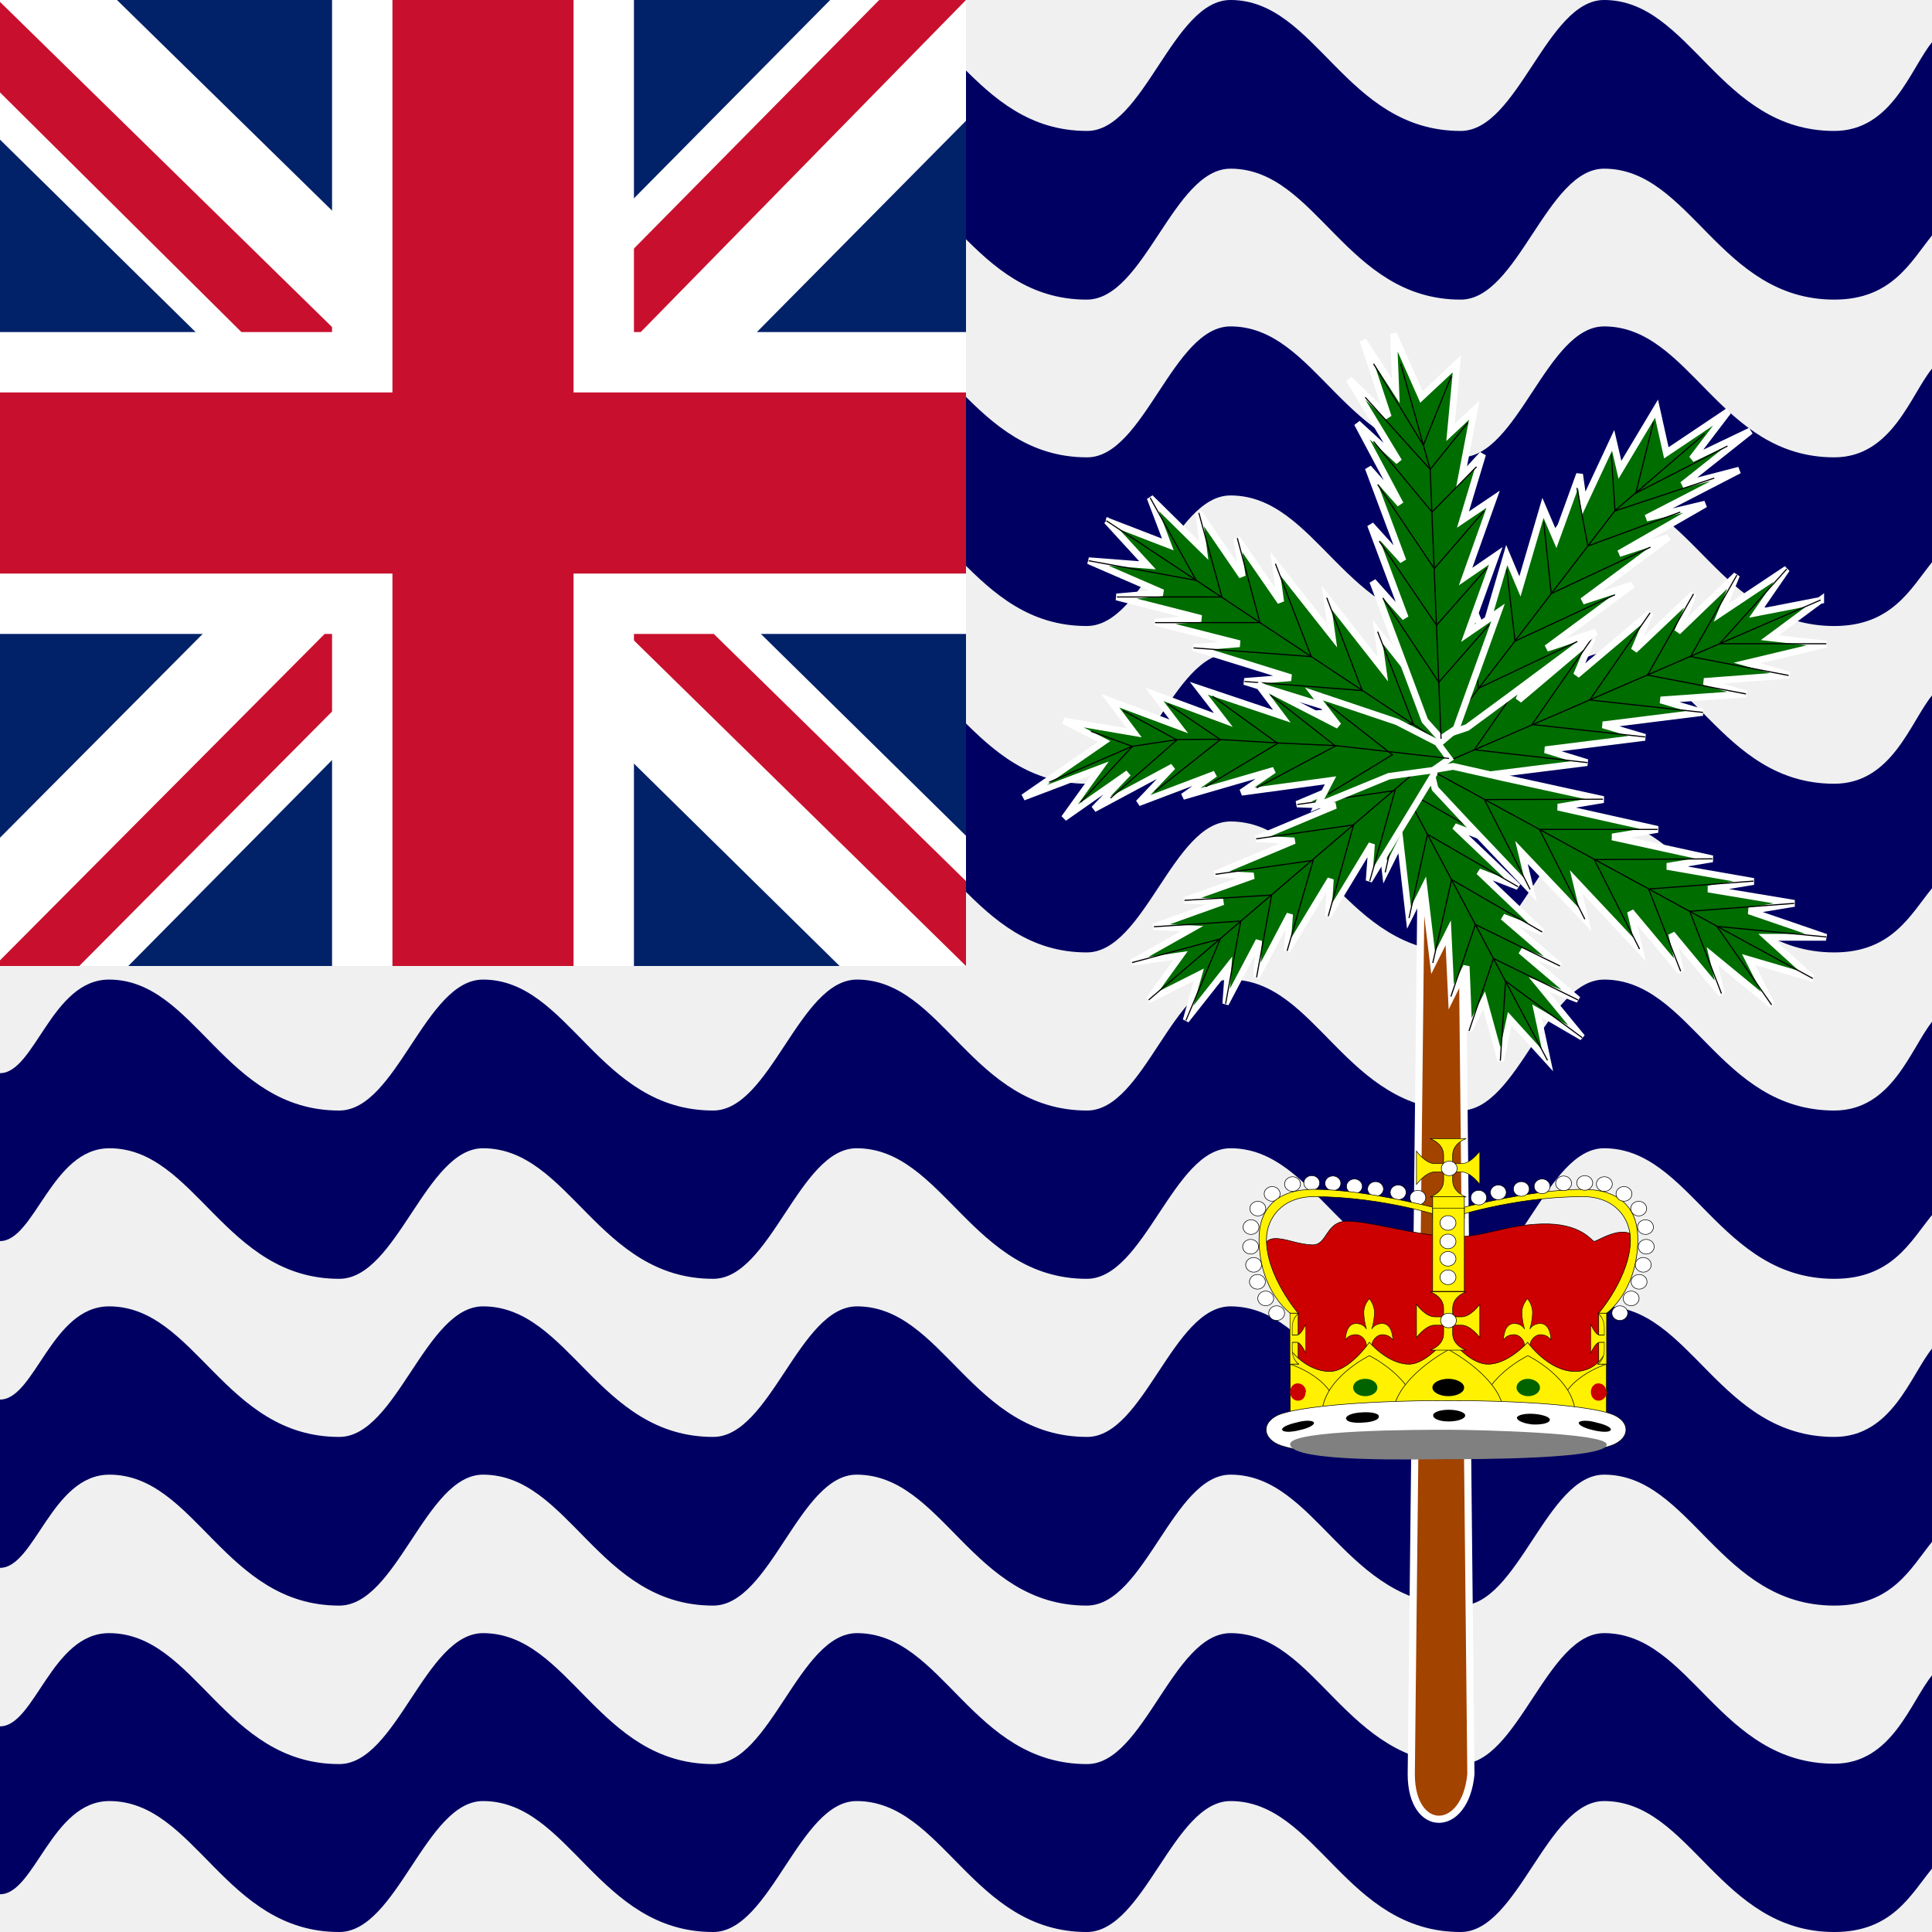
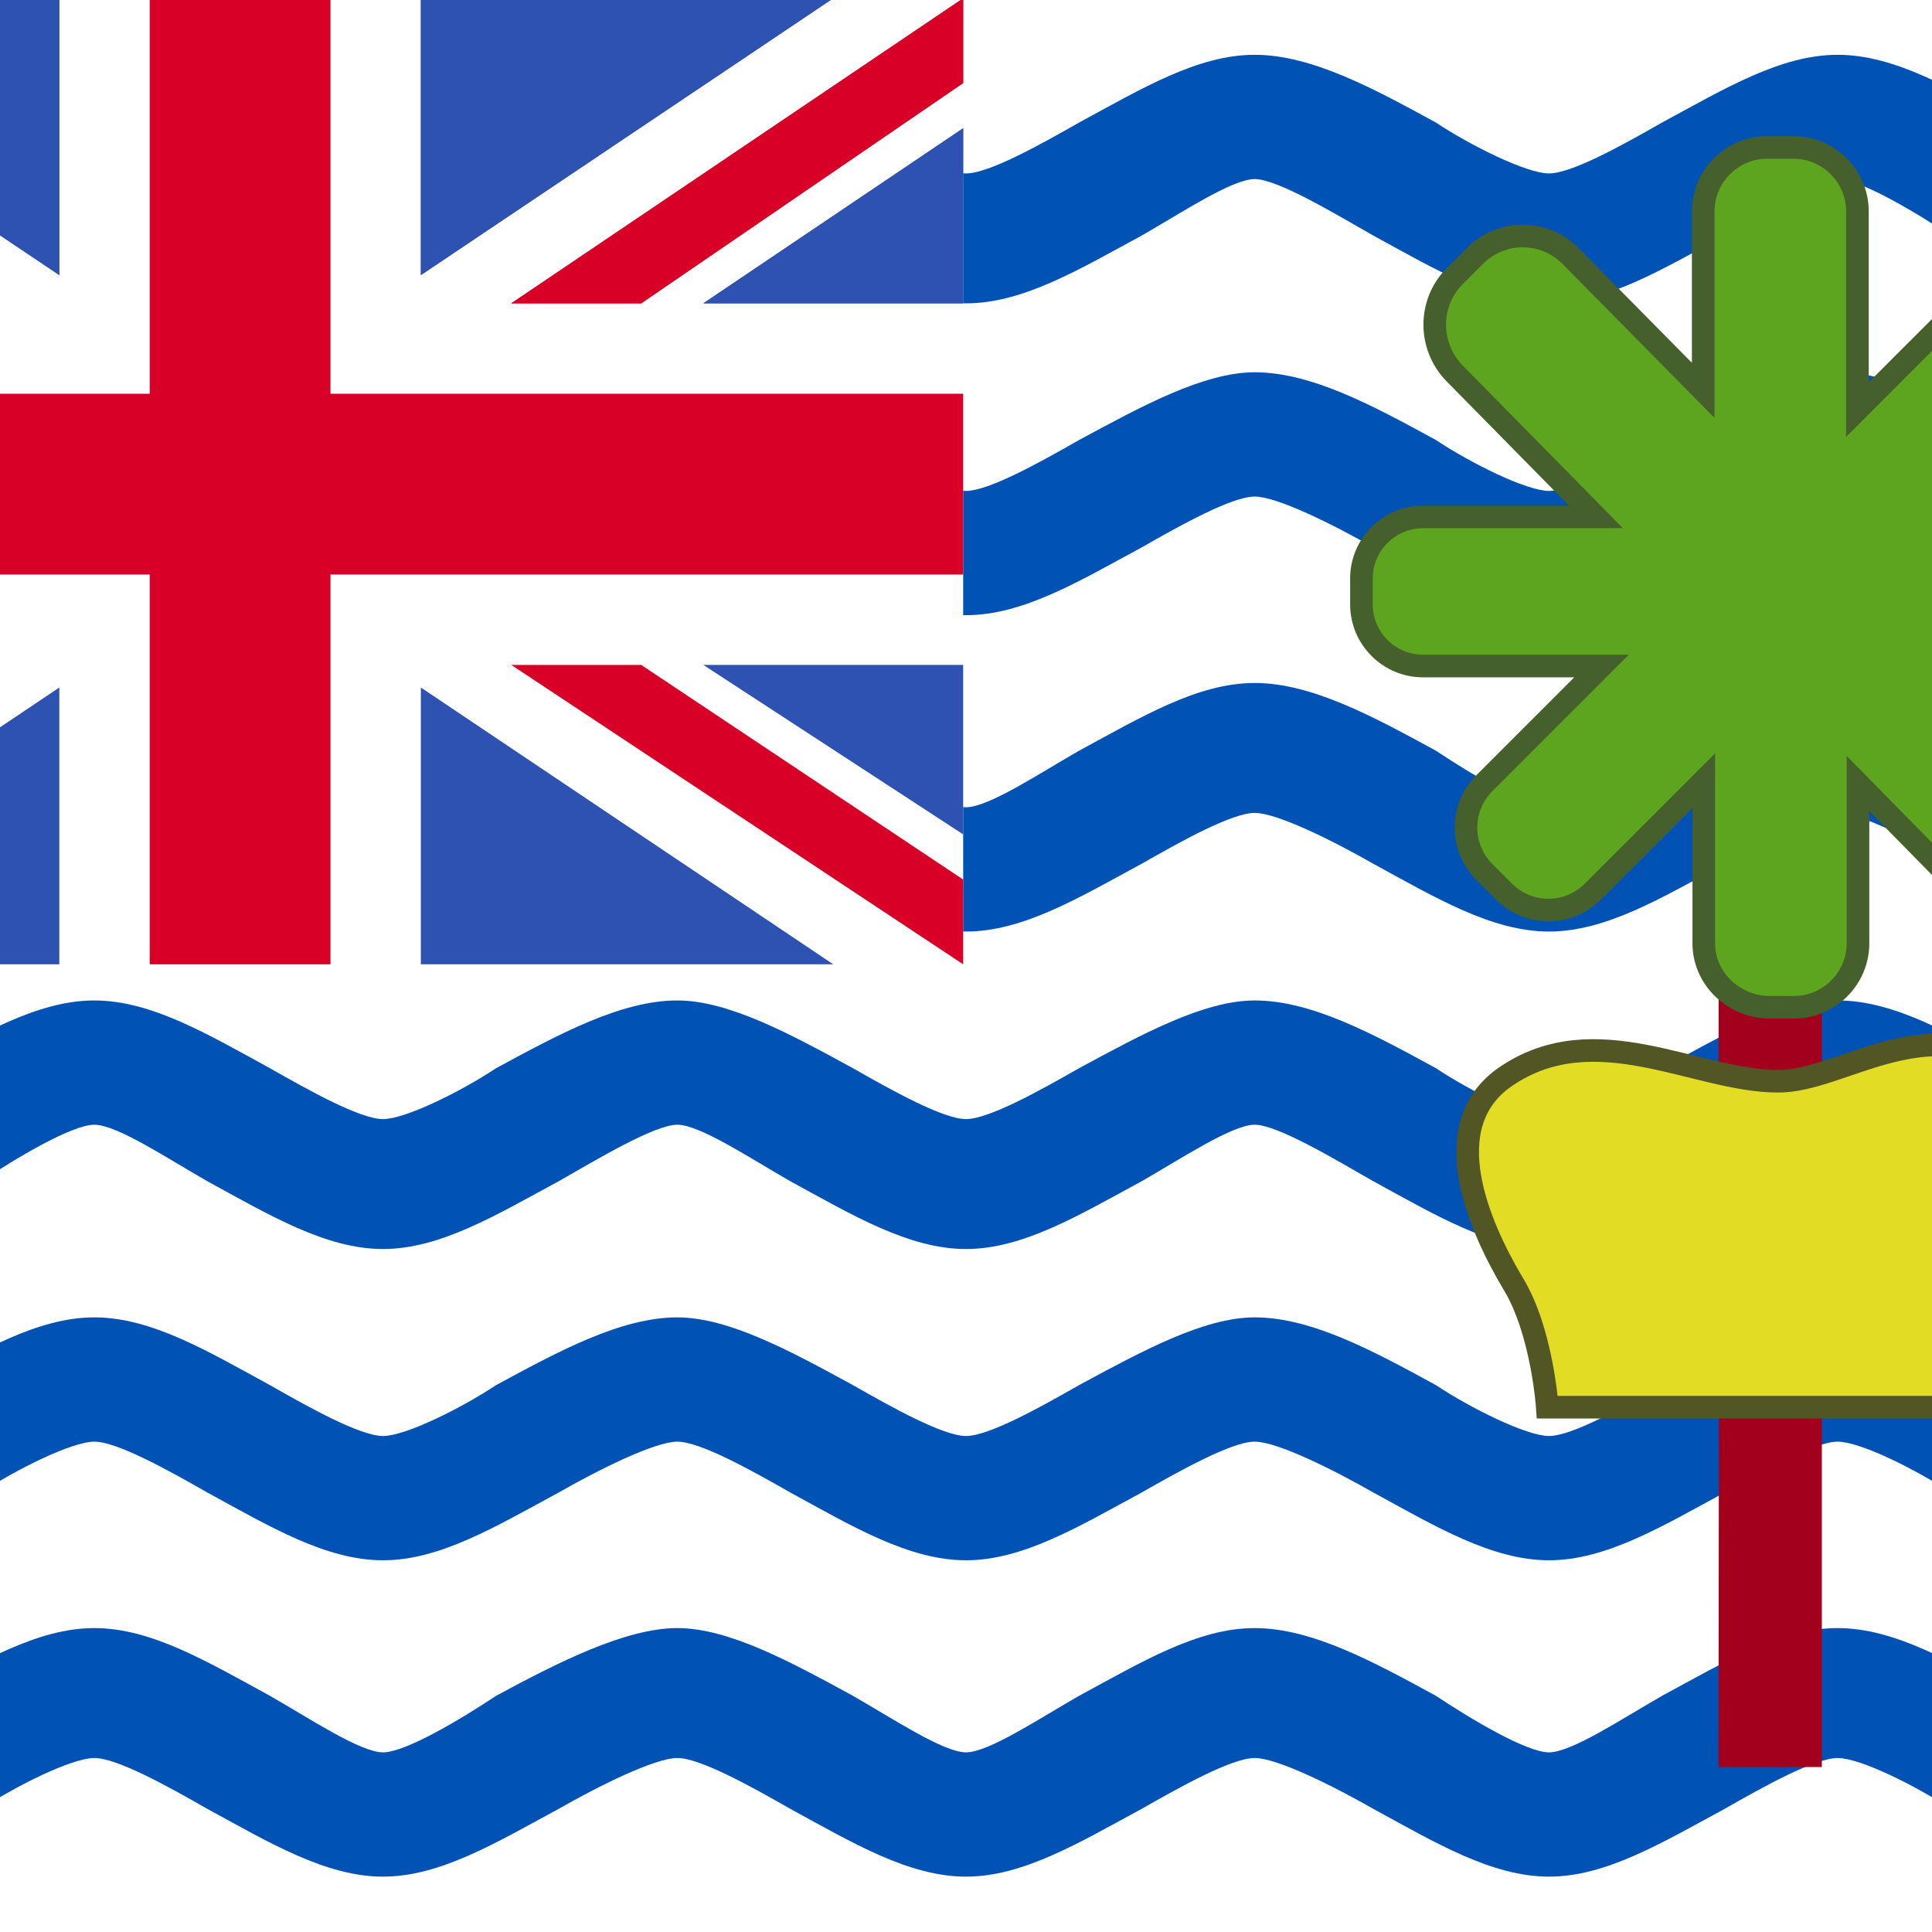
- <svg xmlns="http://www.w3.org/2000/svg" id="flag-icons-io" viewBox="0 0 512 512">
-   <path fill="#000063" fill-rule="evenodd" d="M512 444c-5.7 7-10.6 23.4-25.9 23.4-30.5 0-38.1-34.6-61-34.6-15.2 0-22.8 34.7-38 34.7-30.6 0-38.2-34.7-61-34.7-15.3 0-22.9 34.7-38 34.7-30.6 0-38.2-34.7-61-34.7-15.3 0-22.9 34.7-38.1 34.7-30.5 0-38.1-34.7-61-34.7-15.3 0-22.9 34.7-38.1 34.7-30.5 0-38.1-34.7-61-34.7-15.2 0-19.7 24.7-28.9 24.7V502c9.2 0 13.7-24.7 29-24.7 22.8 0 30.5 34.7 60.9 34.7 15.3 0 22.9-34.7 38.1-34.7 22.9 0 30.5 34.7 61 34.7 15.2 0 22.8-34.7 38-34.7 22.9 0 30.6 34.7 61 34.7 15.3 0 22.9-34.7 38.1-34.7 22.9 0 30.5 34.7 61 34.7 15.2 0 22.8-34.7 38-34.7 22.9 0 30.6 34.7 61 34.7 15.3 0 20.2-9.8 25.9-16.8zm0-86.6c-5.7 7.1-10.6 23.4-25.9 23.4-30.5 0-38.1-34.6-61-34.6-15.2 0-22.8 34.6-38 34.6-30.6 0-38.2-34.6-61-34.6-15.3 0-22.9 34.6-38 34.6-30.6 0-38.2-34.6-61-34.6-15.3 0-22.9 34.6-38.1 34.6-30.5 0-38.1-34.6-61-34.6-15.3 0-22.9 34.6-38.1 34.6-30.5 0-38.1-34.6-61-34.6-15.2 0-19.7 24.7-28.9 24.7v44.6c9.2 0 13.7-24.7 29-24.7 22.8 0 30.5 34.7 60.9 34.7 15.3 0 22.9-34.7 38.1-34.7 22.9 0 30.5 34.7 61 34.7 15.2 0 22.8-34.7 38-34.7 22.9 0 30.6 34.7 61 34.7 15.3 0 22.9-34.7 38.1-34.7 22.9 0 30.5 34.7 61 34.7 15.2 0 22.8-34.7 38-34.7 22.9 0 30.6 34.7 61 34.7 15.3 0 20.2-9.8 25.9-16.9zm0-86.6c-5.7 7.2-10.6 23.5-25.9 23.5-30.5 0-38.1-34.7-61-34.7-15.2 0-22.8 34.7-38 34.7-30.6 0-38.2-34.7-61-34.7-15.3 0-22.9 34.7-38 34.7-30.6 0-38.2-34.7-61-34.7-15.3 0-22.9 34.7-38.1 34.7-30.5 0-38.1-34.7-61-34.7-15.3 0-22.9 34.7-38.1 34.7-30.5 0-38.1-34.7-61-34.7-15.2 0-19.7 24.8-28.9 24.8v44.5c9.2 0 13.7-24.6 29-24.6 22.8 0 30.5 34.6 60.9 34.6 15.3 0 22.9-34.6 38.1-34.6 22.9 0 30.5 34.6 61 34.6 15.2 0 22.8-34.6 38-34.6 22.9 0 30.6 34.6 61 34.6 15.3 0 22.9-34.6 38.1-34.6 22.9 0 30.5 34.6 61 34.6 15.2 0 22.8-34.6 38-34.6 22.9 0 30.6 34.6 61 34.6 15.3 0 20.2-9.9 25.9-16.9zm0-86.5c-5.7 7-10.6 23.4-25.9 23.4-30.5 0-38.1-34.6-61-34.6-15.2 0-22.8 34.6-38 34.6-30.6 0-38.2-34.6-61-34.6-15.3 0-22.9 34.6-38 34.6-30.6 0-38.2-34.6-61-34.6-15.3 0-22.9 34.6-38.1 34.6-30.5 0-38.1-34.6-61-34.6-15.3 0-22.9 34.6-38.1 34.6-30.5 0-38.1-34.6-61-34.6-15.2 0-19.7 24.7-28.9 24.7v44.6c9.2 0 13.7-24.7 29-24.7 22.8 0 30.5 34.7 60.9 34.7 15.3 0 22.9-34.7 38.1-34.7 22.9 0 30.5 34.7 61 34.7 15.2 0 22.8-34.7 38-34.7 22.9 0 30.6 34.7 61 34.7 15.3 0 22.9-34.7 38.1-34.7 22.9 0 30.5 34.7 61 34.7 15.2 0 22.8-34.7 38-34.7 22.9 0 30.6 34.7 61 34.7 15.3 0 20.2-10 25.9-17zm0-86.6c-5.7 7-10.6 23.5-25.9 23.5-30.5 0-38.1-34.7-61-34.7-15.2 0-22.8 34.7-38 34.7-30.6 0-38.2-34.7-61-34.7-15.3 0-22.9 34.7-38 34.7-30.6 0-38.2-34.7-61-34.7-15.3 0-22.9 34.7-38.1 34.7-30.5 0-38.1-34.7-61-34.7-15.3 0-22.9 34.7-38.1 34.7-30.5 0-38.1-34.7-61-34.7-15.2.1-19.8 25-28.9 25V156c9.2 0 13.7-24.7 29-24.7 22.8 0 30.4 34.6 61 34.6 15.2 0 22.8-34.6 38-34.6 22.9 0 30.5 34.6 61 34.6 15.2 0 22.8-34.6 38-34.6 22.9 0 30.5 34.6 61 34.6 15.3 0 22.9-34.6 38.1-34.6 22.9 0 30.5 34.6 61 34.6 15.2 0 22.8-34.6 38-34.6 22.9 0 30.6 34.6 61 34.6 15.2 0 20.2-9.8 25.9-16.9V98Zm0-86.5c-5.7 7-10.6 23.5-25.9 23.5-30.5 0-38.1-34.7-61-34.7-15.2 0-22.8 34.7-38 34.7-30.6 0-38.2-34.7-61-34.7-15.3 0-22.9 34.7-38 34.7-30.6 0-38.2-34.7-61-34.7-15.3 0-22.9 34.7-38.2 34.7C158.4 34.7 151 0 128 0c-15.3 0-22.8 34.7-38.1 34.7C59.4 34.7 51.8 0 28.9 0 13.8 0 9.2 24.8 0 24.8v44.6c9.2 0 13.7-24.7 29-24.7 22.8 0 30.4 34.7 61 34.7 15.2 0 22.8-34.7 38-34.7 22.9 0 30.5 34.7 61 34.7 15.2 0 22.8-34.7 38-34.7 22.9 0 30.5 34.7 61 34.7 15.3 0 22.9-34.7 38.1-34.7 22.9 0 30.5 34.7 61 34.7 15.2 0 22.8-34.7 38-34.7 22.9 0 30.6 34.7 61 34.7 15.2 0 20.2-9.9 25.9-17z" />
-   <path fill="#a24300" fill-rule="evenodd" stroke="#fff" stroke-width="1.9" d="M377.3 169 374 470.2c0 15.9 14.3 15.9 15.8 0l-3.1-301z" />
-   <path fill="#006d00" fill-rule="evenodd" stroke="#fff" stroke-width="1.7" d="m410.1 281-10-11-2.4 11.1-4.4-16-4 8-.7-17-4 8.1-.8-17-4 8-2.4-20-4 8-2.3-20-4 8-2.4-20-1.1-10 2-4 5.2 2 8.4 7.9 16.7 15.9-10.4-4 16.8 16-10.4-4 16.8 16-10.4-4 15.1 13-10.4-4 15.2 12.9-10.4-4 11.5 14-12-7 2.8 13.1z" />
-   <path fill="none" stroke="#000" stroke-width=".3" d="m410.1 281-44.5-83.8M396 223l-24-13.8-4.9 22" />
-   <path fill="none" stroke="#000" stroke-width=".3" d="m402.3 235-24-13.9-4.9 22.2" />
-   <path fill="none" stroke="#000" stroke-width=".3" d="m408.7 247-24-13.9-5 22.1" />
-   <path fill="none" stroke="#000" stroke-width=".3" d="M413.4 256 391 245l-6.5 19.1" />
-   <path fill="none" stroke="#000" stroke-width=".3" d="m418.2 265-22.4-11-6.5 19.2" />
-   <path fill="none" stroke="#000" stroke-width=".3" d="M419.3 275 399 260l-1.4 21.1" />
-   <path fill="#006d00" fill-rule="evenodd" stroke="#fff" stroke-width="1.8" d="m293.2 138 16.3 6.3-4.7-12.4 14.2 14-1.3-10 11.5 16.8-1.4-10 11.6 16.8-1.4-10.1 15 19-1.4-10 14.9 19-1.4-10 15 19 7.4 9.6.7 5-6.1.5-13-4-25.7-7.9 12.2-1-25.8-8 12.3-1-25.8-8 12.2-1-22.4-5.7 12.2-1-22.4-5.7 12.2-1.1-19.6-8.5 15.6 1.2-10.8-11.8z" />
-   <path fill="none" stroke="#000" stroke-width=".3" d="m293.2 138 95 63m-44.8-11.4 31.2 2.4-9.5-24.6" />
-   <path fill="none" stroke="#000" stroke-width=".3" d="M329.8 180.6 361 183l-9.4-24.6" />
-   <path fill="none" stroke="#000" stroke-width=".3" d="m316.3 171.7 31.2 2.3-9.5-24.6" />
-   <path fill="none" stroke="#000" stroke-width=".3" d="M306.1 165h27.8l-6-22.4" />
-   <path fill="none" stroke="#000" stroke-width=".3" d="M296 158.2h27.8l-6.1-22.3" />
-   <path fill="none" stroke="#000" stroke-width=".3" d="m288.5 148.6 28.5 5.2-12.2-21.9" />
-   <path fill="#006d00" fill-rule="evenodd" stroke="#fff" stroke-width="1.8" d="M482.5 159 469 169l15 1.7-21 5 11.2 3.2-22.6 1.7 11.1 3.3-22.6 1.6 11.1 3.3-26.4 3.3 11.1 3.3-26.4 3.3 11.1 3.4-26.4 3.3L381 207l-5.6-1.6 2-5 9.8-8.3 19.5-16.5-4.2 9.9L422 169l-4.2 9.9 19.5-16.5-4.2 9.9 15.7-14.9-4.2 10 15.6-15-4.1 10 17.4-11.6-8 11.6 17-3.3z" />
-   <path fill="none" stroke="#000" stroke-width=".3" d="m482.5 159-107 46.3m31.2-29.7-16 23.1 30 3.4" />
-   <path fill="none" stroke="#000" stroke-width=".3" d="m422 169-16 23 30 3.3" />
-   <path fill="none" stroke="#000" stroke-width=".3" d="m437.3 162.4-16 23.1 30 3.3" />
-   <path fill="none" stroke="#000" stroke-width=".3" d="m448.8 157.4-12.2 21.5 26.1 5" />
-   <path fill="none" stroke="#000" stroke-width=".3" d="M460.3 152.4 448 174l26 5" />
-   <path fill="none" stroke="#000" stroke-width=".3" d="m473.5 150.8-17.8 19.8H484" />
-   <path fill="#006d00" fill-rule="evenodd" stroke="#fff" stroke-width="1.8" d="m480.4 259.3-17-5 6.1 12-15.7-12.9 2.4 10-13.2-15.9 2.4 10-13.3-15.9 2.4 10-16.8-17.9 2.4 10-16.9-17.8 2.4 9.9-16.9-17.8-8.4-9-1.2-4.9 6-1 13.3 3 26.5 5.8-12 2 26.4 5.9-12 2 26.5 5.8-12 2 22.9 4-12 2 22.8 3.8-12 2 20.4 7h-15.6l12 10.9z" />
-   <path fill="none" stroke="#000" stroke-width=".3" d="M480.4 259.3 379 204m45.8 7.8-31.4.1 12.1 23.8" />
-   <path fill="none" stroke="#000" stroke-width=".3" d="M439.3 219.8H408l12 23.8" />
-   <path fill="none" stroke="#000" stroke-width=".3" d="m453.8 227.6-31.3.2 12 23.7" />
-   <path fill="none" stroke="#000" stroke-width=".3" d="m464.7 233.5-27.8 2.1 8.5 21.8" />
-   <path fill="none" stroke="#000" stroke-width=".3" d="m475.5 239.4-27.7 2.1 8.4 21.8" />
-   <path fill="none" stroke="#000" stroke-width=".3" d="m484 248.3-29-2.8 14.5 20.8" />
-   <path fill="#006d00" fill-rule="evenodd" stroke="#fff" stroke-width="1.7" d="m304.4 265 8.5-11.8-13 1.9 16-9-10.2-.5 18.4-6.6-10.2-.4 18.3-6.5-10.2-.5 21-8.8-10.1-.5 21-8.8-10.2-.4 21.1-8.9 10.5-4.4 5.1.2-.3 5-5.7 9.4-11.6 19 .7-9.7-11.5 19 .6-9.7-11.5 19 .7-9.7L333 259l.6-9.7-8.8 16.7.7-9.8-11.2 14.2 3.4-12.1-13.3 6.7z" />
-   <path fill="none" stroke="#000" stroke-width=".3" d="m304.4 265 76-65M363 233.5l6.7-24-25.9 3.7" />
-   <path fill="none" stroke="#000" stroke-width=".3" d="m352 242.8 6.7-24.2-25.8 3.7" />
-   <path fill="none" stroke="#000" stroke-width=".3" d="m341.1 252 6.9-24-25.9 3.7" />
-   <path fill="none" stroke="#000" stroke-width=".3" d="m333 259 4-21.8-23.1 1.4" />
-   <path fill="none" stroke="#000" stroke-width=".3" d="m324.8 266 4-21.9-23 1.5" />
-   <path fill="none" stroke="#000" stroke-width=".3" d="m314.3 270.4 9.1-21.6-23.4 6.3" />
-   <path fill="#006d00" fill-rule="evenodd" stroke="#fff" stroke-width="1.8" d="m458 109-16.4 11-2.6-11.7-9.7 16.2-1.8-7.8-7.8 16.7-1.1-7.7-6.2 17.1-3.5-8.2-6.1 20.8-3.5-8.3-6.1 20.8-3.5-8.2-6.2 20.7-3 10.4 1.7 4.2 6.6-2.2 11.4-8.4 22.7-16.9-13 4.3 22.7-16.8-13.2 4.3 22.8-16.9-13.1 4.3 22.8-13.1-15.6 3.7 24.6-12.7-15 3.9 18-14.3-15.5 7.4z" />
-   <path fill="none" stroke="#000" stroke-width=".3" d="M451.7 115 428 135.3 382.2 195" />
-   <path fill="none" stroke="#000" stroke-width=".3" d="m418 170-26.2 12.4-2.2-19" />
-   <path fill="none" stroke="#000" stroke-width=".3" d="m428 157.6-26.5 12.3-2.2-19" />
-   <path fill="none" stroke="#000" stroke-width=".3" d="m437.4 145-26.3 12.3-2-19" />
-   <path fill="none" stroke="#000" stroke-width=".3" d="m445.3 135.7-24.5 9-2.9-15.4" />
-   <path fill="none" stroke="#000" stroke-width=".3" d="m454.3 126.7-26.3 8.7-1-15.1" />
-   <path fill="none" stroke="#000" stroke-width=".3" d="m457.8 118.2-24.3 12.5 4.7-18.9" />
-   <path fill="#006d00" fill-rule="evenodd" stroke="#fff" stroke-width="1.8" d="m369.3 88.5 7.4 16.7 9.4-8.8-1.7 18.2 6.3-5.9-3.4 17.8 5.6-6.1-5.2 17.3 8-5.4-7.3 20.5 8-5.5-7.4 20.5 8-5.5-7.4 20.5-3.7 10.3-4 2.7-4.3-4.8-4.6-12.3-9.2-24.6 8.6 9.6-9.2-24.6 8.6 9.5-9.2-24.6 8.5 9.6-11.4-21.4 11 10.1-13.2-21.8 10.4 10-6.7-20.3 8.7 13.4z" />
-   <path fill="none" stroke="#000" stroke-width=".3" d="m371.2 96.4 7.8 28 2.9 71.4" />
-   <path fill="none" stroke="#000" stroke-width=".3" d="m366.5 158.5 14.8 22.3 13.4-15.3" />
-   <path fill="none" stroke="#000" stroke-width=".3" d="m365.5 143.4 15.2 22.3 13.4-15.2" />
-   <path fill="none" stroke="#000" stroke-width=".3" d="m365.1 128.4 15 22.3 13.2-15.3" />
-   <path fill="none" stroke="#000" stroke-width=".3" d="m364 117 15.5 18.7 11.8-12" />
-   <path fill="none" stroke="#000" stroke-width=".3" d="m361.8 105.3 17.2 19.1 10-12.4" />
-   <path fill="none" stroke="#000" stroke-width=".3" d="m364 96.4 13.2 21.6 7.4-18.3" />
-   <path fill="#006d00" fill-rule="evenodd" stroke="#fff" stroke-width="1.7" d="m271.2 211.3 21.4-14.8-10.7-5.5 18.7 3.2-6.4-8.5 18.2 6.8-6.5-8.5 18.3 6.8-6.5-8.4 22 7.4-6.4-8.5 21.4 11-6.5-8.4 22 7.4 10.7 5.5 3.2 4.3-4.3 3-11.7 1.6-19 7.8 3.5-6.7L329 210l8.6-5.9-24.1 7 8.5-6-20.3 7.7 9.1-9.6-20.9 11.2 9.1-9.5-17 11.9 9.5-13.2z" />
-   <path fill="none" stroke="#000" stroke-width=".3" d="m278 207.3 22-9.5 12-1.8 9.8-.1 17 1 15.2.7 30 3.4" />
-   <path fill="none" stroke="#000" stroke-width=".3" d="m352 210.4 17-10.4-17.3-13.5" />
-   <path fill="none" stroke="#000" stroke-width=".3" d="m333 208.8 20.9-11.1-17.2-13.5" />
-   <path fill="none" stroke="#000" stroke-width=".3" d="m319.5 208.5 19.1-11.5-17.3-12.5m-27 27 17.6-15.4-14.3-7.8" />
-   <path fill="none" stroke="#000" stroke-width=".3" d="m286.4 212.6 13.7-14.8-11-4m16.9 16 17.4-13.8-14-9.5" />
-   <g fill-rule="evenodd">
-     <path fill="#c00" stroke="#000" stroke-width="1pt" d="m541.5 1173.3-1.7-229.1-61.1-107c-15.3-52.6-7.8-78 17-79.8 24.7-1.6 49.2 13.6 84.8 15.3 35.6 1.7 28.9-59.4 81.5-57.7 52.6 1.7 144.3 32.3 222.3 37.4 78.1 5 118.8-27.2 208.8-30.6 90-3.4 113.7 42.4 118.8 42.4 5.1 0 30.6-18.6 56-22 25.5-3.4 34 10.2 34 10.2s-1.7 57.7-13.6 91.6c-11.9 34-54.3 90-56 90-1.7 0-15.3 249.5-15.3 251.2 0 1.7-675.5-6.8-675.5-11.9z" transform="matrix(.11838 0 0 .10897 279 245.7)" />
-     <g stroke="#000" stroke-width="1pt">
-       <path fill="#fff100" d="M531.5 584.6s-68-52-69.8-177.1c-1-72 34.4-124 123-124 124 0 301.1 53.1 301.1 53.1v17.7s-141.7-53.1-301.2-53.1c-70.8 0-106.3 52-106.3 105.2 0 88.6 71 178.3 71 178.3v141.7h-17.8z" transform="matrix(-.11838 0 0 .10897 488.7 284.3)" />
-       <path fill="#fff" d="M478.4 549.2a17.8 17.8 0 1 1-35.5 0 17.8 17.8 0 0 1 35.5 0z" transform="matrix(-.11838 0 0 .10897 486.8 284.1)" />
-       <path fill="#fff" d="M478.4 549.2a17.8 17.8 0 1 1-35.5 0 17.8 17.8 0 0 1 35.5 0z" transform="matrix(-.11838 0 0 .10897 488.9 279.7)" />
-       <path fill="#fff" d="M478.4 549.2a17.8 17.8 0 1 1-35.5 0 17.8 17.8 0 0 1 35.5 0z" transform="matrix(-.11838 0 0 .10897 490 275.2)" />
-       <path fill="#fff" d="M478.4 549.2a17.8 17.8 0 1 1-35.5 0 17.8 17.8 0 0 1 35.5 0z" transform="matrix(-.11838 0 0 .10897 490.8 270.4)" />
-       <path fill="#fff" d="M478.4 549.2a17.8 17.8 0 1 1-35.5 0 17.8 17.8 0 0 1 35.5 0z" transform="matrix(-.11838 0 0 .10897 490.6 265.2)" />
-       <path fill="#fff" d="M478.4 549.2a17.8 17.8 0 1 1-35.5 0 17.8 17.8 0 0 1 35.5 0z" transform="matrix(-.11838 0 0 .10897 483.8 288)" />
-       <path fill="#fff" d="M478.4 549.2a17.8 17.8 0 1 1-35.5 0 17.8 17.8 0 0 1 35.5 0z" transform="matrix(-.11838 0 0 .10897 488.8 260.3)" />
-       <path fill="#fff" d="M478.4 549.2a17.8 17.8 0 1 1-35.5 0 17.8 17.8 0 0 1 35.5 0z" transform="matrix(-.11838 0 0 .10897 484.9 256.4)" />
-       <path fill="#fff" d="M478.4 549.2a17.8 17.8 0 1 1-35.5 0 17.8 17.8 0 0 1 35.5 0z" transform="matrix(-.11838 0 0 .10897 479.7 253.8)" />
-       <path fill="#fff" d="M478.4 549.2a17.8 17.8 0 1 1-35.5 0 17.8 17.8 0 0 1 35.5 0z" transform="matrix(-.11838 0 0 .10897 474.5 253.5)" />
-       <path fill="#fff" d="M478.4 549.2a17.8 17.8 0 1 1-35.5 0 17.8 17.8 0 0 1 35.5 0z" transform="matrix(-.11838 0 0 .10897 468.9 253.6)" />
-       <path fill="#fff" d="M478.4 549.2a17.8 17.8 0 1 1-35.5 0 17.8 17.8 0 0 1 35.5 0z" transform="matrix(-.11838 0 0 .10897 463.2 254.4)" />
-       <path fill="#fff" d="M478.4 549.2a17.8 17.8 0 1 1-35.5 0 17.8 17.8 0 0 1 35.5 0z" transform="matrix(-.11838 0 0 .10897 457.7 255.1)" />
-       <path fill="#fff" d="M478.4 549.2a17.8 17.8 0 1 1-35.5 0 17.8 17.8 0 0 1 35.5 0z" transform="matrix(-.11838 0 0 .10897 451.6 256)" />
-       <path fill="#fff" d="M478.4 549.2a17.8 17.8 0 1 1-35.5 0 17.8 17.8 0 0 1 35.5 0z" transform="matrix(-.11838 0 0 .10897 446.4 257.4)" />
-     </g>
-     <path fill="#fff" stroke="#000" stroke-width="1pt" d="M478.4 549.2a17.8 17.8 0 1 1-35.5 0 17.8 17.8 0 0 1 35.5 0z" transform="matrix(.11838 0 0 .10897 280.9 284.1)" />
-     <path fill="#fff" stroke="#000" stroke-width="1pt" d="M478.4 549.2a17.8 17.8 0 1 1-35.5 0 17.8 17.8 0 0 1 35.5 0z" transform="matrix(.11838 0 0 .10897 278.7 279.7)" />
-     <path fill="#fff" stroke="#000" stroke-width="1pt" d="M478.4 549.2a17.8 17.8 0 1 1-35.5 0 17.8 17.8 0 0 1 35.5 0z" transform="matrix(.11838 0 0 .10897 277.7 275.2)" />
-     <path fill="#fff" stroke="#000" stroke-width="1pt" d="M478.4 549.2a17.8 17.8 0 1 1-35.5 0 17.8 17.8 0 0 1 35.5 0z" transform="matrix(.11838 0 0 .10897 276.9 270.4)" />
-     <path fill="#fff" stroke="#000" stroke-width="1pt" d="M478.4 549.2a17.8 17.8 0 1 1-35.5 0 17.8 17.8 0 0 1 35.5 0z" transform="matrix(.11838 0 0 .10897 277 265.2)" />
-     <path fill="#fff" stroke="#000" stroke-width="1pt" d="M478.4 549.2a17.8 17.8 0 1 1-35.5 0 17.8 17.8 0 0 1 35.5 0z" transform="matrix(.11838 0 0 .10897 278.8 260.3)" />
-     <path fill="#fff" stroke="#000" stroke-width="1pt" d="M478.4 549.2a17.8 17.8 0 1 1-35.5 0 17.8 17.8 0 0 1 35.5 0z" transform="matrix(.11838 0 0 .10897 282.6 256.4)" />
-     <path fill="#fff" stroke="#000" stroke-width="1pt" d="M478.4 549.2a17.8 17.8 0 1 1-35.5 0 17.8 17.8 0 0 1 35.5 0z" transform="matrix(.11838 0 0 .10897 288 253.8)" />
-     <path fill="#fff" stroke="#000" stroke-width="1pt" d="M478.4 549.2a17.8 17.8 0 1 1-35.5 0 17.8 17.8 0 0 1 35.5 0z" transform="matrix(.11838 0 0 .10897 293.1 253.5)" />
-     <path fill="#fff" stroke="#000" stroke-width="1pt" d="M478.4 549.2a17.8 17.8 0 1 1-35.5 0 17.8 17.8 0 0 1 35.5 0z" transform="matrix(.11838 0 0 .10897 298.7 253.6)" />
-     <path fill="#fff" stroke="#000" stroke-width="1pt" d="M478.4 549.2a17.8 17.8 0 1 1-35.5 0 17.8 17.8 0 0 1 35.5 0z" transform="matrix(.11838 0 0 .10897 304.4 254.4)" />
-     <path fill="#fff" stroke="#000" stroke-width="1pt" d="M478.4 549.2a17.8 17.8 0 1 1-35.5 0 17.8 17.8 0 0 1 35.5 0z" transform="matrix(.11838 0 0 .10897 310 255.1)" />
-     <path fill="#fff" stroke="#000" stroke-width="1pt" d="M478.4 549.2a17.8 17.8 0 1 1-35.5 0 17.8 17.8 0 0 1 35.5 0z" transform="matrix(.11838 0 0 .10897 316 256)" />
-     <path fill="#fff" stroke="#000" stroke-width="1pt" d="M478.4 549.2a17.8 17.8 0 1 1-35.5 0 17.8 17.8 0 0 1 35.5 0z" transform="matrix(.11838 0 0 .10897 321.2 257.4)" />
-     <path fill="#fff" stroke="#000" stroke-width="1pt" d="M478.4 549.2a17.8 17.8 0 1 1-35.5 0 17.8 17.8 0 0 1 35.5 0z" transform="matrix(.11838 0 0 .10897 283.8 288)" />
-     <path fill="#fff100" stroke="#000" stroke-width="1pt" d="M531.5 584.6s-68-52-69.8-177.1c-1-72 34.4-124 123-124 124 0 301.1 53.1 301.1 53.1v17.7s-141.7-53.1-301.2-53.1c-70.8 0-106.3 52-106.3 105.2 0 88.6 71 178.3 71 178.3v141.7h-17.8z" transform="matrix(.11838 0 0 .10897 279 284.3)" />
-     <path fill="#fff100" stroke="#000" stroke-width="3" d="M1240.2 531.5s15.3-35.4 70.9-35.4c37.8 0 70.8 35.4 70.8 70.8v70.9h35.5v-70.9c0-35.4 35.4-70.8 70.8-70.8 53.2 0 70.9 35.4 70.9 35.4s0-106.3-70.9-106.3c-53.1 0-70.8 35.4-70.8 35.4s17.7-53.1 17.7-106.3c0-53.2-35.4-88.6-35.4-88.6 0 6.8-35.5 35.5-35.5 88.6 0 53.1 17.7 106.3 17.7 106.3s-17.7-35.4-70.8-35.4c-70.9 0-70.9 106.3-70.9 106.3z" transform="matrix(.03946 0 0 .04151 307.6 333.1)" />
-     <path fill="#fff100" stroke="#000" stroke-width="3" d="M1240.2 531.5s15.3-35.4 70.9-35.4c37.8 0 70.8 35.4 70.8 70.8v70.9h35.5v-70.9c0-35.4 35.4-70.8 70.8-70.8 53.2 0 70.9 35.4 70.9 35.4s0-106.3-70.9-106.3c-53.1 0-70.8 35.4-70.8 35.4s17.7-53.1 17.7-106.3c0-53.2-35.4-88.6-35.4-88.6 0 6.8-35.5 35.5-35.5 88.6 0 53.1 17.7 106.3 17.7 106.3s-17.7-35.4-70.8-35.4c-70.9 0-70.9 106.3-70.9 106.3z" transform="matrix(.03946 0 0 .04151 349.5 333.1)" />
-     <path fill="#fff100" stroke="#000" stroke-width="1pt" d="M531.5 832.7V673.2s35.4 53.2 88.6 53.2c43.5 0 88.6-70.9 88.6-70.9s41.5 53.2 88.6 53.2c42 0 88.5-68.6 88.5-68.6s43.2 68.6 88.6 68.6c45.5 0 88.6-53.2 88.6-53.2s46.3 70.9 106.3 70.9c53.1 0 70.9-53.2 70.9-53.2v159.5z" transform="matrix(.11838 0 0 .10897 279 284.3)" />
-     <path fill="#fff100" stroke="#000" stroke-width="1pt" d="M708.7 832.7v-124S815 744 815 832.7z" transform="matrix(.11838 0 0 .10897 258 284.3)" />
-     <path fill="#fff100" stroke="#000" stroke-width="1pt" d="M708.7 832.7v-124S815 744 815 832.7z" transform="matrix(-.11838 0 0 .10897 509.6 284.3)" />
-     <path fill="#fff100" stroke="#000" stroke-width="1pt" d="M602.4 832.7C602.4 744 708.7 688 708.7 688S815 744 815 832.7z" transform="matrix(.11838 0 0 .10897 279 284.3)" />
-     <path fill="#fff100" stroke="#000" stroke-width="1pt" d="M602.4 832.7C602.4 744 708.7 688 708.7 688S815 744 815 832.7z" transform="matrix(.11838 0 0 .10897 321 284.3)" />
-     <path fill="#fff100" stroke="#000" stroke-width="1pt" d="M584.6 847.5c0-88.6 124.1-159.4 124.1-159.4s124 70.8 124 159.4h-248z" transform="matrix(.11838 0 0 .10897 300 282.7)" />
-     <path fill="#fff" stroke="#000" stroke-width="1pt" d="M1275.6 655.5c-35.4-17.7-166-35.4-376.3-35.4s-350 17.7-385.5 35.4c-35.4 17.7-35.4 53.2 0 70.9 35.4 17.7 175.3 35.4 385.5 35.4s340.9-17.7 376.3-35.4c35.4-17.7 35.4-53.2 0-70.9z" transform="matrix(.11704 0 0 .10897 278.5 303.6)" />
-     <path fill="gray" d="M425.8 382.8c0 3.9-35 3.9-42 3.9-7.6 0-41.9 1-41.9-4 0-3.8 34.6-3.8 42-3.8 7.2 0 41.9.8 41.9 3.9z" />
-     <path fill="#c00" d="M346 368.9c0 1.3-.8 2.3-2 2.3s-2.1-1-2.1-2.3c0-1.3.9-2.3 2-2.3 1.2 0 2.2 1 2.2 2.3zm79.8 0c0 1.3-1 2.3-2.2 2.3-1.1 0-2-1-2-2.3 0-1.3.9-2.3 2-2.3 1.2 0 2.1 1 2.1 2.3z" />
-     <path d="M388 367.8c0 1.2-1.9 2.2-4.2 2.2-2.2 0-4.2-1-4.2-2.3 0-1.3 2-2.3 4.2-2.3s4.2 1 4.2 2.3z" />
-     <path fill="#006300" d="M408.1 367.8c0 1.2-1.4 2.2-3.1 2.2s-3.1-1-3.1-2.3c0-1.3 1.4-2.3 3-2.3s3.2 1 3.2 2.3zm-43.1 0c0 1.2-1.4 2.2-3.2 2.2s-3.2-1-3.2-2.3c0-1.3 1.4-2.3 3.2-2.3 1.8 0 3.2 1 3.2 2.3z" />
-     <path fill="#fff100" stroke="#000" stroke-width="2.2" d="M1257.9 496s35.4-53 70.9-53h35.4v35.3c0 53.2-53.1 71-53.1 71h141.7s-53.2-17.8-53.2-71V443h35.5c35.4 0 70.8 53.2 70.8 53.2V354.3s-35.4 53.2-70.8 53.2h-35.5V372c0-53.1 53.2-70.8 53.2-70.8H1311s53.1 17.7 53.1 70.8v35.5h-35.4c-35.5 0-70.9-53.2-70.9-53.2v141.8z" transform="matrix(.06764 0 0 .06227 290.3 323.6)" />
-     <path fill="#fff100" stroke="#000" stroke-width="3.3" d="M1381.9 549.2h70.9s-53.2-17.7-53.2-70.9V443h35.4c35.5 0 71 53.2 71 53.2V354.3s-35.5 53.2-71 53.2h-35.4V372c0-53.1 53.2-70.8 53.2-70.8h-70.9z" transform="matrix(.03383 0 0 .05449 295.1 331.6)" />
-     <path fill="#fff100" stroke="#000" stroke-width="3.3" d="M1381.9 549.2h70.9s-53.2-17.7-53.2-70.9V443h35.4c35.5 0 71 53.2 71 53.2V354.3s-35.5 53.2-71 53.2h-35.4V372c0-53.1 53.2-70.8 53.2-70.8h-70.9z" transform="matrix(-.03383 0 0 .05449 472.5 331.6)" />
-     <path fill="#fff" stroke="#000" stroke-width="1pt" d="M903.5 602.4a17.7 17.7 0 1 1-35.4 0 17.7 17.7 0 0 1 35.4 0z" transform="matrix(.11838 0 0 .10897 279 284.3)" />
-     <path fill="#fff100" stroke="#000" stroke-width="2.2" d="M1257.9 496s35.4-53 70.9-53h35.4v35.3c0 53.2-53.1 71-53.1 71h141.7s-53.2-17.8-53.2-71V443h35.5c35.4 0 70.8 53.2 70.8 53.2V354.3s-35.4 53.2-70.8 53.2h-35.5V372c0-53.1 53.2-70.8 53.2-70.8H1311s53.1 17.7 53.1 70.8v35.5h-35.4c-35.5 0-70.9-53.2-70.9-53.2v141.8z" transform="matrix(.06764 0 0 .06227 290.3 283)" />
-     <path fill="#fff" stroke="#000" stroke-width="1pt" d="M903.5 602.4a17.7 17.7 0 1 1-35.4 0 17.7 17.7 0 0 1 35.4 0z" transform="matrix(.11838 0 0 .10897 279.2 244)" />
-     <path fill="#fff100" stroke="#000" stroke-width="1pt" d="M850.4 655.5h70.9v53.2h-71z" transform="matrix(.11838 0 0 .10897 279 245.7)" />
-     <path fill="#fff100" stroke="#000" stroke-width="1pt" d="M850.4 683.3h70.9v202.5h-71z" transform="matrix(.11838 0 0 .10897 279 245.7)" />
-     <path fill="#fff" stroke="#000" stroke-width="1pt" d="M478.4 549.2a17.8 17.8 0 1 1-35.5 0 17.8 17.8 0 0 1 35.5 0z" transform="matrix(.11838 0 0 .10897 329.2 278.5)" />
-     <path fill="#fff" stroke="#000" stroke-width="1pt" d="M478.4 549.2a17.8 17.8 0 1 1-35.5 0 17.8 17.8 0 0 1 35.5 0z" transform="matrix(.11838 0 0 .10897 329.2 273.6)" />
-     <path fill="#fff" stroke="#000" stroke-width="1pt" d="M478.4 549.2a17.8 17.8 0 1 1-35.5 0 17.8 17.8 0 0 1 35.5 0z" transform="matrix(.11838 0 0 .10897 329.2 269)" />
-     <path fill="#fff" stroke="#000" stroke-width="1pt" d="M478.4 549.2a17.8 17.8 0 1 1-35.5 0 17.8 17.8 0 0 1 35.5 0z" transform="matrix(.11838 0 0 .10897 329.2 264.1)" />
-     <path d="M388.3 375.1c0 .9-2 1.6-4.4 1.6s-4.1-.7-4.1-1.6 1.9-1.5 4.2-1.5 4.3.7 4.3 1.5zm38.6 3.8c-.2.7-2.3.7-4.7.1-2.3-.5-4-1.4-3.8-2 .3-.6 2.4-.7 4.7 0 2.3.5 4 1.3 3.8 2zm-16.2-2.6c0 .8-2 1.3-4.5 1.2-2.3-.2-4.2-1-4.2-1.8.1-.7 2.2-1.2 4.6-1 2.4.2 4.3.9 4.1 1.6zm-70.9 2.6c.2.7 2.3.7 4.6.1 2.4-.5 4-1.4 3.8-2-.2-.6-2.3-.7-4.7 0-2.2.5-4 1.3-3.7 2zm17-2.9c0 .8 2 1.2 4.4 1 2.5-.1 4.4-.8 4.2-1.7 0-.7-2-1.2-4.5-1-2.4.1-4.3.8-4.2 1.7z" />
+ <svg xmlns="http://www.w3.org/2000/svg" version="1.1" viewBox="85.5 0 342 342">
+   <path fill="#FFFFFF" d="M0-0.3h513V342H0V-0.3z" />
+   <path fill="#0052B4" d="M462.9,198.1c-4,0-14-5-21-9c-11-6-21-12-31.1-12s-20,6-31.1,12c-7,4-16,9-20,9s-14-5-20-9c-11-6-22-12-32.1-12  c-9,0-20,6-31.1,12c-7,4-16,9-20,9s-13-5-20-9c-11-6-22-12-31.1-12c-10,0-21,6-32.1,12c-6,4-16,9-20,9s-13-5-20-9  c-11-6-21-12-31.1-12s-20,6-31.1,12c-7,4-17,9-21,9s-13-5-20-9c-10-6-20-12-30.1-12v22l19,10c11,6,21,12,31.1,12s21-6,32.1-12  c6-4,16-10,20-10s13,6,20,10c11,6,21,12,31.1,12s20-6,31.1-12c7-4,17-10,21-10s13,6,20,10c11,6,21,12,31.1,12s20-6,31.1-12  c7-4,16-10,20-10s14,6,21,10c11,6,21,12,31.1,12s20-6,31.1-12c7-4,16-10,20-10s14,6,20,10c11,6,22,12,32.1,12s20-6,31.1-12l19-10  v-22c-10,0-20,6-30.1,12C475.9,193.1,466.9,198.1,462.9,198.1z M0,31.7l19,10c11,6,21,12,31.1,12s21-6,32.1-12c6-4,16-10,20-10  s13,6,20,10c11,6,21,12,31.1,12s20-6,31.1-12c7-4,17-10,21-10s13,6,20,10c11,6,21,12,31.1,12s20-6,31.1-12c7-4,16-10,20-10  s14,6,21,10c11,6,21,12,31.1,12s20-6,31.1-12c7-4,16-10,20-10s14,6,20,10c11,6,22,12,32.1,12s20-6,31.1-12l19-10v-22  c-10,1-20,6-30.1,12c-7,4-16,9-20,9s-14-5-21-9c-11-6-21-12-31.1-12s-20,6-31.1,12c-7,4-16,9-20,9s-14-5-20-9c-11-6-22-12-32.1-12  s-20,6-31.1,12c-7,4-16,9-20,9s-13-5-20-9c-11-6-22-12-31.1-12s-21,6-32.1,12c-6,4-16,9-20,9s-13-5-20-9c-11-6-21-12-31.1-12  s-20,6-31.1,12c-7,4-17,9-21,9s-13-5-20-9c-10-6-20-11-30.1-12V31.7z M462.9,86.9c-4,0-14-5-21-9c-11-6-21-12-31.1-12s-20,6-31.1,12  c-7,4-16,9-20,9s-14-5-20-9c-11-6-22-12-32.1-12c-9,0-20,6-31.1,12c-7,4-16,9-20,9s-13-5-20-9c-11-6-22-12-31.1-12  c-10,0-21,6-32.1,12c-6,4-16,9-20,9s-13-5-20-9c-11-6-21-12-31.1-12s-20,6-31.1,12c-7,4-17,9-21,9s-13-5-20-9c-10-6-20-12-30.1-12  v22l19,9c11,6,21,12,31.1,12s21-6,32.1-12c6-4,16-9,20-9s13,5,20,9c11,6,21,12,31.1,12s20-6,31.1-12c7-4,17-9,21-9s13,5,20,9  c11,6,21,12,31.1,12s20-6,31.1-12c7-4,16-9,20-9s14,5,21,9c11,6,21,12,31.1,12s20-6,31.1-12c7-4,16-9,20-9s14,5,20,9  c11,6,22,12,32.1,12s20-6,31.1-12l19-9v-22c-10,0-20,6-30.1,12C475.9,81.8,466.9,86.9,462.9,86.9z M513,120.9c-10,1-20,6-30.1,12  c-7,4-16,10-20,10s-14-6-21-10c-11-6-21-12-31.1-12s-20,6-31.1,12c-7,4-16,10-20,10s-14-6-20-10c-11-6-22-12-32.1-12s-20,6-31.1,12  c-7,4-16,10-20,10s-13-6-20-10c-11-6-22-12-31.1-12s-21,6-32.1,12c-6,4-16,10-20,10s-13-6-20-10c-11-6-21-12-31.1-12s-20,6-31.1,12  c-7,4-17,10-21,10s-13-6-20-10c-10-6-20-11-30.1-12v23c4,1,13,5,19,9c11,6,21,12,31.1,12s21-6,32.1-12c6-4,16-9,20-9s13,5,20,9  c11,6,21,12,31.1,12s20-6,31.1-12c7-4,17-9,21-9s13,5,20,9c11,6,21,12,31.1,12s20-6,31.1-12c7-4,16-9,20-9s14,5,21,9  c11,6,21,12,31.1,12s20-6,31.1-12c7-4,16-9,20-9s14,5,20,9c11,6,22,12,32.1,12s20-6,31.1-12c6-4,15-8,19-9V120.9z M462.9,254.2  c-4,0-14-5-21-9c-11-6-21-12-31.1-12s-20,6-31.1,12c-7,4-16,9-20,9s-14-5-20-9c-11-6-22-12-32.1-12c-9,0-20,6-31.1,12  c-7,4-16,9-20,9s-13-5-20-9c-11-6-22-12-31.1-12c-10,0-21,6-32.1,12c-6,4-16,9-20,9s-13-5-20-9c-11-6-21-12-31.1-12s-20,6-31.1,12  c-7,4-17,9-21,9s-13-5-20-9c-10-6-20-12-30.1-12v22l19,9c11,6,21,12,31.1,12s21-6,32.1-12c6-4,16-9,20-9s13,5,20,9  c11,6,21,12,31.1,12s20-6,31.1-12c7-4,17-9,21-9s13,5,20,9c11,6,21,12,31.1,12s20-6,31.1-12c7-4,16-9,20-9s14,5,21,9  c11,6,21,12,31.1,12s20-6,31.1-12c7-4,16-9,20-9s14,5,20,9c11,6,22,12,32.1,12s20-6,31.1-12l19-9v-22c-10,0-20,6-30.1,12  C475.9,249.2,466.9,254.2,462.9,254.2z M513,288.2c-10,1-20,6-30.1,12c-7,4-16,10-20,10s-14-6-21-10c-11-6-21-12-31.1-12  s-20,6-31.1,12c-7,4-16,10-20,10s-14-6-20-10c-11-6-22-12-32.1-12s-20,6-31.1,12c-7,4-16,10-20,10s-13-6-20-10c-11-6-22-12-31.1-12  s-21,6-32.1,12c-6,4-16,10-20,10s-13-6-20-10c-11-6-21-12-31.1-12s-20,6-31.1,12c-7,4-17,10-21,10s-13-6-20-10c-10-6-20-11-30.1-12  v23c4,0,13,5,19,9c11,6,21,12,31.1,12s21-6,32.1-12c6-4,16-9,20-9s13,5,20,9c11,6,21,12,31.1,12s20-6,31.1-12c7-4,17-9,21-9  s13,5,20,9c11,6,21,12,31.1,12s20-6,31.1-12c7-4,16-9,20-9s14,5,21,9c11,6,21,12,31.1,12s20-6,31.1-12c7-4,16-9,20-9s14,5,20,9  c11,6,22,12,32.1,12s20-6,31.1-12c6-4,15-9,19-9V288.2z" />
+   <path fill="#FFFFFF" d="M0-0.3h256v171H0V-0.3z" />
+   <path fill="#496E2D" d="M278,170.7" />
+   <g fill="#A2001D">
+     <path d="M389.8,119.9H408v78.8h-18.3L389.8,119.9L389.8,119.9z M389.8,237.7H408v75.1h-18.3L389.8,237.7L389.8,237.7z" />
+     <path d="M0-85.3" />
+     <path d="M0-85.3" />
  </g>
-   <path fill="#012169" d="M0 0h256v256H0Z" />
-   <path fill="#fff" d="M256 0v32l-95 96 95 93.5V256h-33.5L127 162l-93 94H0v-34l93-93.5L0 37V0h31l96 94 93-94z" />
-   <path fill="#c8102e" d="m92 162 5.5 17L21 256H0v-1.5zm62-6 27 4 75 73.5V256ZM256 0l-96 98-2-22 75-76ZM0 .5 96.5 95 67 91 0 24.5Z" />
-   <path fill="#fff" d="M88 0v256h80V0ZM0 88v80h256V88Z" />
-   <path fill="#c8102e" d="M0 104v48h256v-48ZM104 0v256h48V0Z" />
+   <g fill="#D80027">
+     <path d="M144-0.3h-32v70H0v32h112v69h32v-69h112v-32H144V-0.3z" />
+     <path d="M0-0.3v15l57,39h23L0-0.3z" />
+     <path d="M256-0.3v15l-57,39h-23L256-0.3z" />
+     <path d="M0-0.3v15l57,39h23L0-0.3z" />
+     <path d="M256-0.3v15l-57,39h-23L256-0.3z" />
+     <path d="M0,170.7v-15l57-38h23L0,170.7z" />
+     <path d="M256,170.7v-15l-57-38h-23L256,170.7z" />
+   </g>
+   <g fill="#2E52B2">
+     <path d="M0,22.7v31h46L0,22.7z M96-0.3v49l-73-49C23-0.3,96-0.3,96-0.3z" />
+     <path d="M256,22.7v31h-46L256,22.7z M160-0.3v49l73-49C233-0.3,160-0.3,160-0.3z" />
+     <path d="M0,22.7v31h46L0,22.7z M96-0.3v49l-73-49C23-0.3,96-0.3,96-0.3z" />
+     <path d="M256,22.7v31h-46L256,22.7z M160-0.3v49l73-49C233-0.3,160-0.3,160-0.3z" />
+     <path d="M0,147.7v-30h46L0,147.7z M96,170.7v-49l-73,49H96z" />
+     <path d="M256,147.7v-30h-46L256,147.7z M160,170.7v-49l73,49H160z" />
+   </g>
+   <path fill="#5DA51E" stroke="#45602C" stroke-width="4" stroke-miterlimit="10" d="M462.8,91.5h-29.1l25.7-25.7c4.5-4.4,4.5-11.4,0-15.8l-3.4-3.4c-4.4-4.4-11.4-4.4-15.8,0l-25.9,25.9V37.4  c0-6.2-5.1-11.3-11.3-11.3h-4.7c-6.2,0-11.3,5.1-11.3,11.3v31.7l-23.5-23.8c-4.7-4.7-12.2-4.7-16.9,0l-3.6,3.6  c-4.7,4.7-4.7,12.4,0,17.2l25,25.4h-30.6c-6,0-10.9,4.9-10.9,10.9v4.6c0,6,4.9,10.9,10.9,10.9H369l-20.7,20.7  c-4.4,4.4-4.4,11.4,0,15.8l3.4,3.4c4.4,4.4,11.4,4.4,15.8,0l19.6-19.6V167c0,6.1,5.1,11.1,11.3,11.3h4.7c6.2,0,11.3-5.1,11.3-11.3  v-28.3l22.2,22.6c4.7,4.7,12.4,4.7,17.1,0l3.6-3.6c4.7-4.7,4.7-12.4,0-17.2L435.2,118h27.6c5.9,0,10.7-4.9,10.9-10.9v-4.6  C473.7,96.4,468.8,91.5,462.8,91.5z" />
+   <path fill="#5DA51E" d="M0,0" />
+   <path fill="#E2DD24" stroke="#525625" stroke-width="4" stroke-miterlimit="10" d="M439.2,249.1h-79.8c0,0-0.9-13.4-6-21.8c-6.2-10.4-13.9-28.1-1.4-36.7c15.9-10.9,33.7,0.8,48.2,0.8  c11.8,0.1,26.9-14,45-0.8c12.2,8.9,3.9,28.2-1.3,36.7C436.9,238.8,439.2,249.1,439.2,249.1z" />
</svg>
